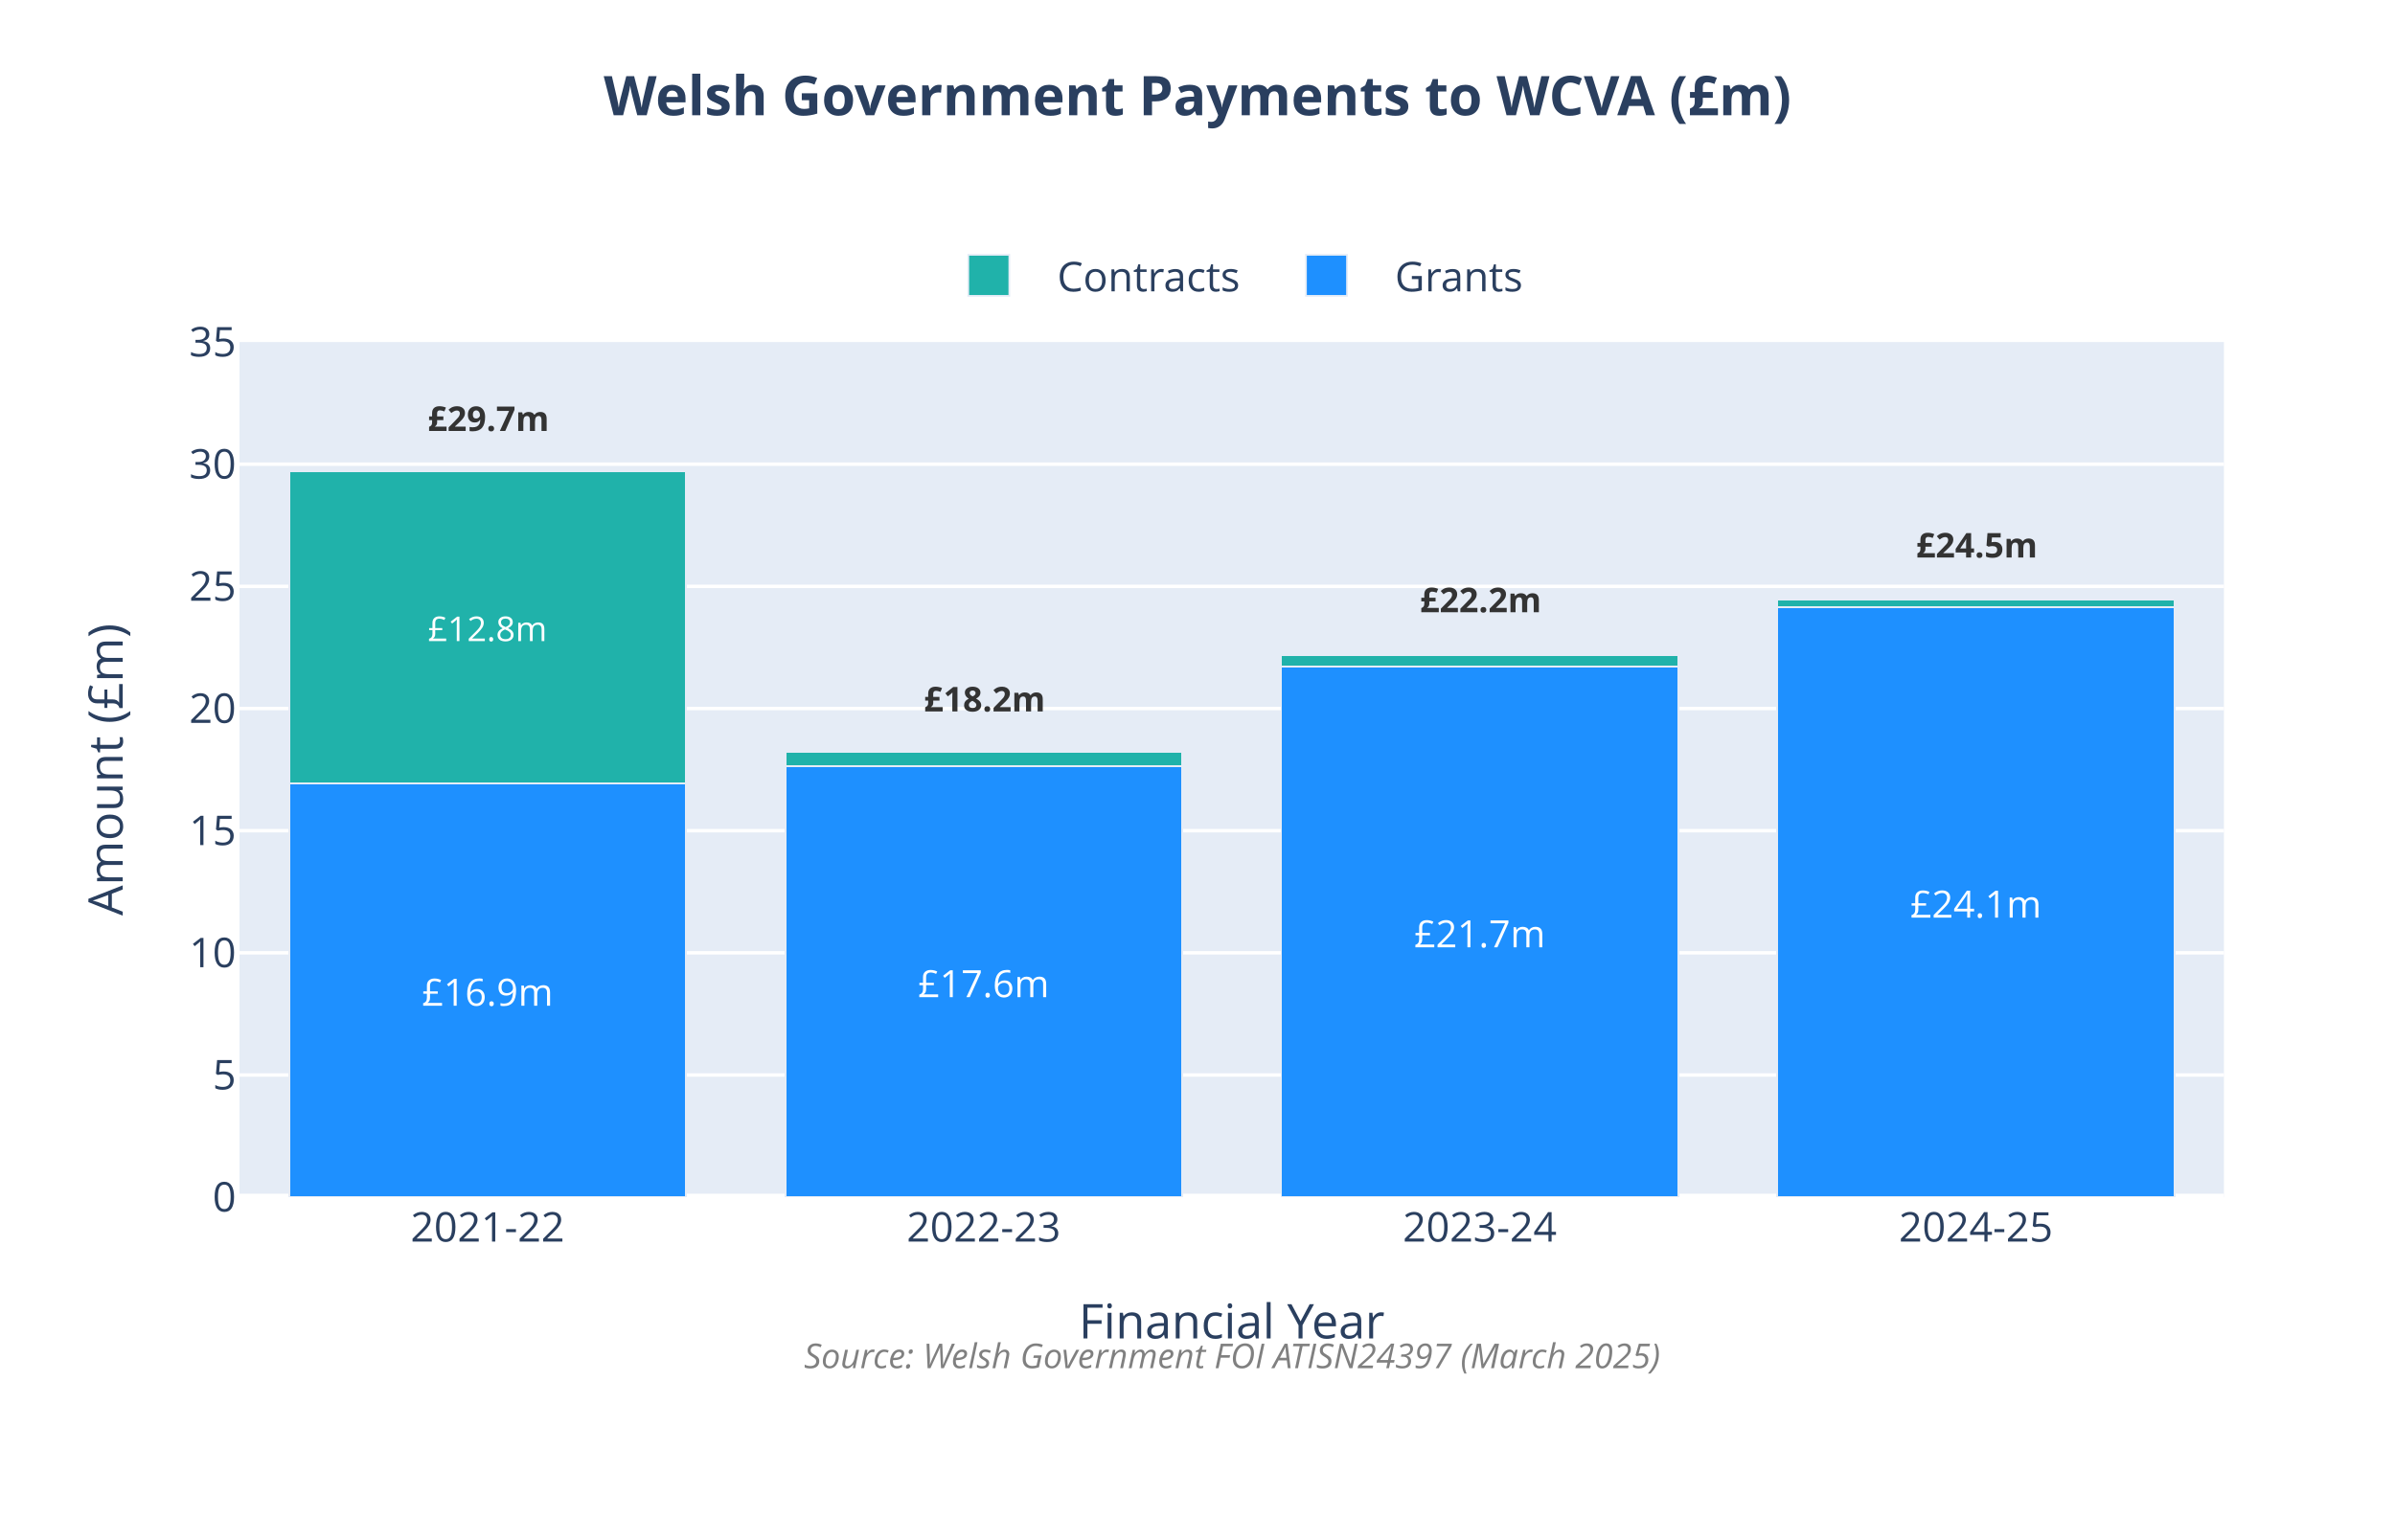
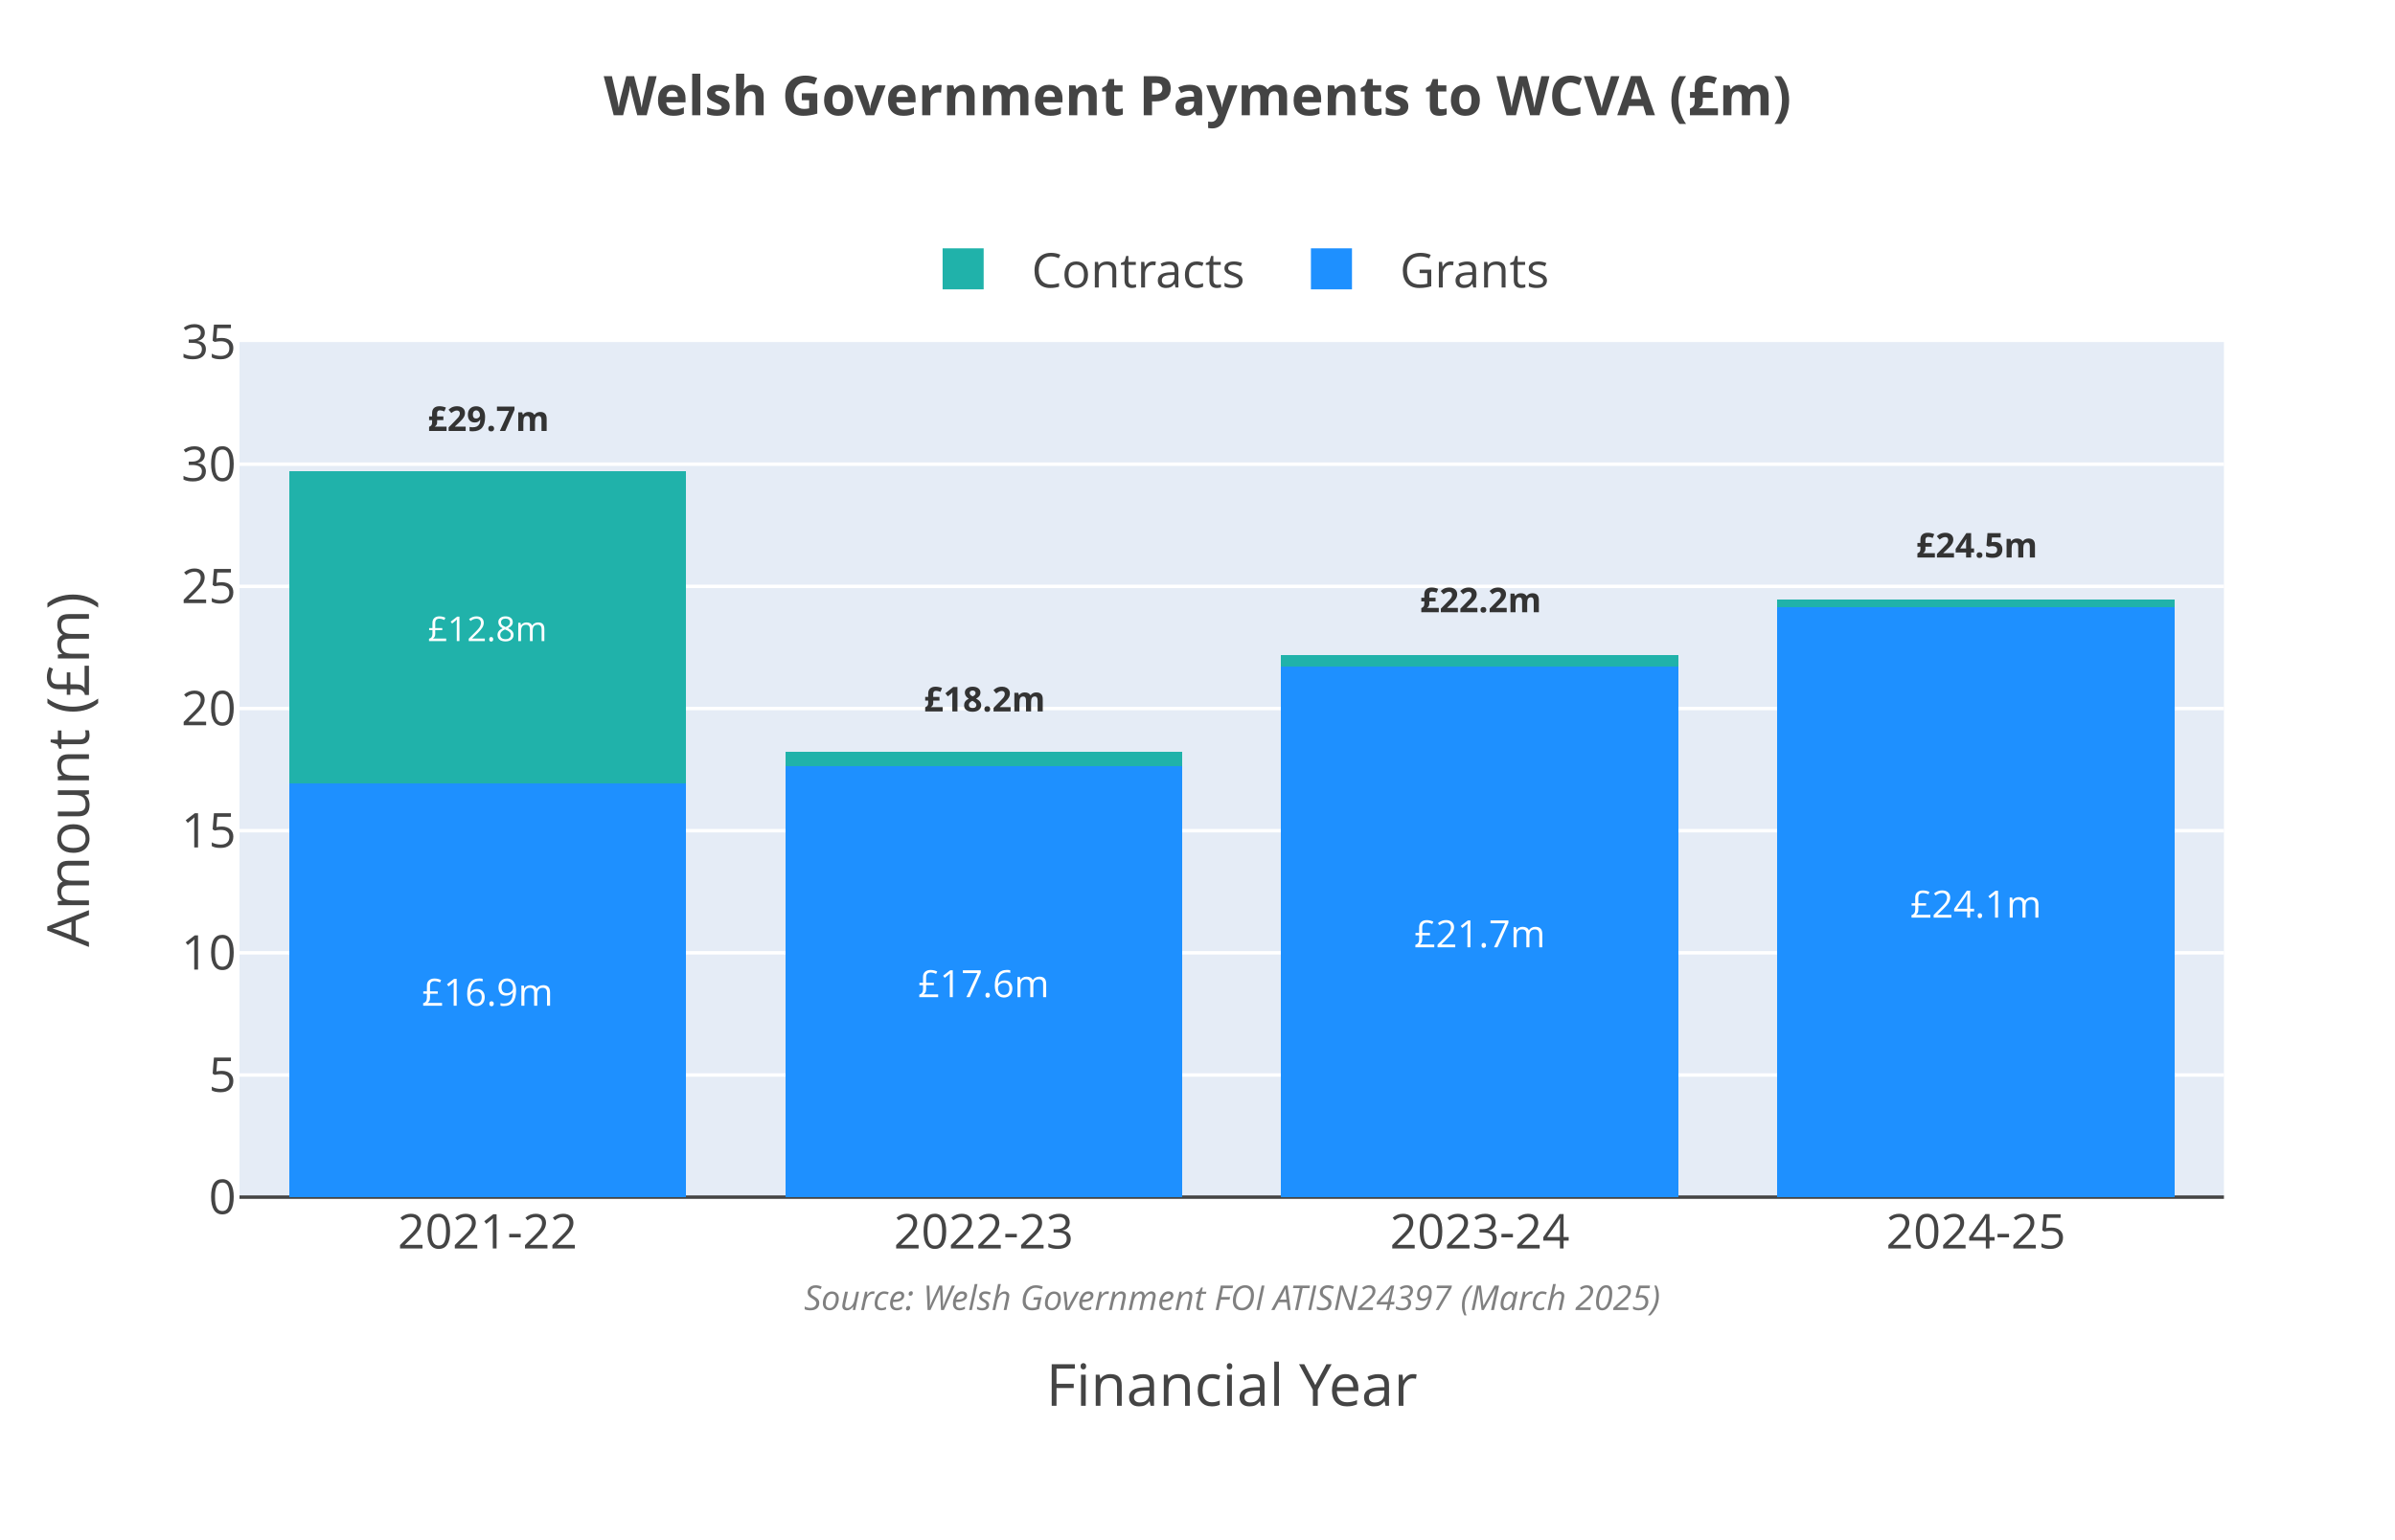
<svg xmlns="http://www.w3.org/2000/svg" class="main-svg" width="700" height="450" style="" viewBox="0 0 700 450">
  <rect x="0" y="0" width="700" height="450" style="fill: rgb(255, 255, 255); fill-opacity: 1;" />
-   <defs id="defs-5a9258">
+   <defs id="defs-9838c6">
    <g class="clips">
-       <clipPath id="clip5a9258xyplot" class="plotclip">
+       <clipPath id="clip9838c6xyplot" class="plotclip">
        <rect width="580" height="250" />
      </clipPath>
-       <clipPath class="axesclip" id="clip5a9258x">
+       <clipPath class="axesclip" id="clip9838c6x">
        <rect x="70" y="0" width="580" height="450" />
      </clipPath>
-       <clipPath class="axesclip" id="clip5a9258y">
+       <clipPath class="axesclip" id="clip9838c6y">
        <rect x="0" y="100" width="700" height="250" />
      </clipPath>
-       <clipPath class="axesclip" id="clip5a9258xy">
+       <clipPath class="axesclip" id="clip9838c6xy">
        <rect x="70" y="100" width="580" height="250" />
      </clipPath>
    </g>
    <g class="gradients" />
    <g class="patterns" />
  </defs>
  <g class="bglayer">
    <rect class="bg" x="70" y="100" width="580" height="250" style="fill: rgb(229, 236, 246); fill-opacity: 1; stroke-width: 0;" />
  </g>
  <g class="layer-below">
    <g class="imagelayer" />
    <g class="shapelayer" />
  </g>
  <g class="cartesianlayer">
    <g class="subplot xy">
      <g class="layer-subplot">
        <g class="shapelayer" />
        <g class="imagelayer" />
      </g>
      <g class="minor-gridlayer">
        <g class="x" />
        <g class="y" />
      </g>
      <g class="gridlayer">
        <g class="x" />
        <g class="y">
          <path class="ygrid crisp" transform="translate(0,314.29)" d="M70,0h580" style="stroke: rgb(255, 255, 255); stroke-opacity: 1; stroke-width: 1px;" />
          <path class="ygrid crisp" transform="translate(0,278.57)" d="M70,0h580" style="stroke: rgb(255, 255, 255); stroke-opacity: 1; stroke-width: 1px;" />
          <path class="ygrid crisp" transform="translate(0,242.86)" d="M70,0h580" style="stroke: rgb(255, 255, 255); stroke-opacity: 1; stroke-width: 1px;" />
          <path class="ygrid crisp" transform="translate(0,207.14)" d="M70,0h580" style="stroke: rgb(255, 255, 255); stroke-opacity: 1; stroke-width: 1px;" />
          <path class="ygrid crisp" transform="translate(0,171.43)" d="M70,0h580" style="stroke: rgb(255, 255, 255); stroke-opacity: 1; stroke-width: 1px;" />
          <path class="ygrid crisp" transform="translate(0,135.71)" d="M70,0h580" style="stroke: rgb(255, 255, 255); stroke-opacity: 1; stroke-width: 1px;" />
        </g>
      </g>
      <g class="zerolinelayer">
-         <path class="yzl zl crisp" transform="translate(0,350)" d="M70,0h580" style="stroke: rgb(255, 255, 255); stroke-opacity: 1; stroke-width: 2px;" />
+         <path class="yzl zl crisp" transform="translate(0,350)" d="M70,0h580" style="stroke: rgb(68, 68, 68); stroke-opacity: 1; stroke-width: 1px;" />
      </g>
      <g class="layer-between">
        <g class="shapelayer" />
        <g class="imagelayer" />
      </g>
      <path class="xlines-below" />
      <path class="ylines-below" />
      <g class="overlines-below" />
      <g class="xaxislayer-below" />
      <g class="yaxislayer-below" />
      <g class="overaxes-below" />
      <g class="overplot">
        <g class="xy" transform="translate(70,100)">
          <g class="barlayer mlayer">
            <g class="trace bars" shape-rendering="crispEdges" style="opacity: 1;">
              <g class="points">
                <g class="point">
-                   <path d="M14.5,250V129.07H130.5V250Z" clip-path="url(#clip5a9258xyplot)" style="vector-effect: none; opacity: 1; stroke-width: 0.5px; fill: rgb(30, 144, 255); fill-opacity: 1; stroke: rgb(229, 236, 246); stroke-opacity: 1;" />
+                   <path d="M14.5,250V129.07H130.5V250Z" clip-path="url(#clip9838c6xyplot)" style="vector-effect: none; opacity: 1; stroke-width: 0px; fill: rgb(30, 144, 255); fill-opacity: 1;" />
                  <text class="bartext bartext-inside" text-anchor="middle" data-notex="1" x="0" y="0" style="font-family: 'Open Sans', verdana, arial, sans-serif; font-size: 11px; fill: rgb(255, 255, 255); fill-opacity: 1; white-space: pre;" transform="translate(72.5,194.035)">£16.9m</text>
                </g>
                <g class="point">
-                   <path d="M159.5,250V124.07H275.5V250Z" clip-path="url(#clip5a9258xyplot)" style="vector-effect: none; opacity: 1; stroke-width: 0.5px; fill: rgb(30, 144, 255); fill-opacity: 1; stroke: rgb(229, 236, 246); stroke-opacity: 1;" />
+                   <path d="M159.5,250V124.07H275.5V250Z" clip-path="url(#clip9838c6xyplot)" style="vector-effect: none; opacity: 1; stroke-width: 0px; fill: rgb(30, 144, 255); fill-opacity: 1;" />
                  <text class="bartext bartext-inside" text-anchor="middle" data-notex="1" x="0" y="0" style="font-family: 'Open Sans', verdana, arial, sans-serif; font-size: 11px; fill: rgb(255, 255, 255); fill-opacity: 1; white-space: pre;" transform="translate(217.5,191.535)">£17.6m</text>
                </g>
                <g class="point">
-                   <path d="M304.5,250V94.93H420.5V250Z" clip-path="url(#clip5a9258xyplot)" style="vector-effect: none; opacity: 1; stroke-width: 0.5px; fill: rgb(30, 144, 255); fill-opacity: 1; stroke: rgb(229, 236, 246); stroke-opacity: 1;" />
+                   <path d="M304.5,250V94.93H420.5V250Z" clip-path="url(#clip9838c6xyplot)" style="vector-effect: none; opacity: 1; stroke-width: 0px; fill: rgb(30, 144, 255); fill-opacity: 1;" />
                  <text class="bartext bartext-inside" text-anchor="middle" data-notex="1" x="0" y="0" style="font-family: 'Open Sans', verdana, arial, sans-serif; font-size: 11px; fill: rgb(255, 255, 255); fill-opacity: 1; white-space: pre;" transform="translate(362.5,176.965)">£21.7m</text>
                </g>
                <g class="point">
-                   <path d="M449.5,250V77.57H565.5V250Z" clip-path="url(#clip5a9258xyplot)" style="vector-effect: none; opacity: 1; stroke-width: 0.5px; fill: rgb(30, 144, 255); fill-opacity: 1; stroke: rgb(229, 236, 246); stroke-opacity: 1;" />
+                   <path d="M449.5,250V77.57H565.5V250Z" clip-path="url(#clip9838c6xyplot)" style="vector-effect: none; opacity: 1; stroke-width: 0px; fill: rgb(30, 144, 255); fill-opacity: 1;" />
                  <text class="bartext bartext-inside" text-anchor="middle" data-notex="1" x="0" y="0" style="font-family: 'Open Sans', verdana, arial, sans-serif; font-size: 11px; fill: rgb(255, 255, 255); fill-opacity: 1; white-space: pre;" transform="translate(507.5,168.285)">£24.1m</text>
                </g>
              </g>
            </g>
            <g class="trace bars" shape-rendering="crispEdges" style="opacity: 1;">
              <g class="points">
                <g class="point">
-                   <path d="M14.5,129.07V37.79H130.5V129.07Z" clip-path="url(#clip5a9258xyplot)" style="vector-effect: none; opacity: 1; stroke-width: 0.5px; fill: rgb(32, 178, 170); fill-opacity: 1; stroke: rgb(229, 236, 246); stroke-opacity: 1;" />
+                   <path d="M14.5,129.07V37.79H130.5V129.07Z" clip-path="url(#clip9838c6xyplot)" style="vector-effect: none; opacity: 1; stroke-width: 0px; fill: rgb(32, 178, 170); fill-opacity: 1;" />
                  <text class="bartext bartext-inside" text-anchor="middle" data-notex="1" x="0" y="0" style="font-family: 'Open Sans', verdana, arial, sans-serif; font-size: 10px; fill: rgb(255, 255, 255); fill-opacity: 1; white-space: pre;" transform="translate(72.5,87.43)">£12.8m</text>
                </g>
                <g class="point">
-                   <path d="M159.5,124.07V119.79H275.5V124.07Z" clip-path="url(#clip5a9258xyplot)" style="vector-effect: none; opacity: 1; stroke-width: 0.5px; fill: rgb(32, 178, 170); fill-opacity: 1; stroke: rgb(229, 236, 246); stroke-opacity: 1;" />
-                 </g>
-                 <g class="point">
-                   <path d="M304.5,94.93V91.5H420.5V94.93Z" clip-path="url(#clip5a9258xyplot)" style="vector-effect: none; opacity: 1; stroke-width: 0.5px; fill: rgb(32, 178, 170); fill-opacity: 1; stroke: rgb(229, 236, 246); stroke-opacity: 1;" />
-                 </g>
-                 <g class="point">
-                   <path d="M449.5,77.57V75.21H565.5V77.57Z" clip-path="url(#clip5a9258xyplot)" style="vector-effect: none; opacity: 1; stroke-width: 0.5px; fill: rgb(32, 178, 170); fill-opacity: 1; stroke: rgb(229, 236, 246); stroke-opacity: 1;" />
+                   <path d="M159.5,124.07V119.79H275.5V124.07Z" clip-path="url(#clip9838c6xyplot)" style="vector-effect: none; opacity: 1; stroke-width: 0px; fill: rgb(32, 178, 170); fill-opacity: 1;" />
+                 </g>
+                 <g class="point">
+                   <path d="M304.5,94.93V91.5H420.5V94.93Z" clip-path="url(#clip9838c6xyplot)" style="vector-effect: none; opacity: 1; stroke-width: 0px; fill: rgb(32, 178, 170); fill-opacity: 1;" />
+                 </g>
+                 <g class="point">
+                   <path d="M449.5,77.57V75.21H565.5V77.57Z" clip-path="url(#clip9838c6xyplot)" style="vector-effect: none; opacity: 1; stroke-width: 0px; fill: rgb(32, 178, 170); fill-opacity: 1;" />
                </g>
              </g>
            </g>
          </g>
        </g>
      </g>
      <g class="zerolinelayer-above" />
      <path class="xlines-above crisp" d="M0,0" style="fill: none;" />
      <path class="ylines-above crisp" d="M0,0" style="fill: none;" />
      <g class="overlines-above" />
      <g class="xaxislayer-above">
        <g class="xtick">
-           <text text-anchor="middle" x="0" y="363" transform="translate(142.5,0)" style="font-family: 'Open Sans', verdana, arial, sans-serif; font-size: 12px; fill: rgb(42, 63, 95); fill-opacity: 1; white-space: pre;">2021-22</text>
-         </g>
-         <g class="xtick">
-           <text text-anchor="middle" x="0" y="363" transform="translate(287.5,0)" style="font-family: 'Open Sans', verdana, arial, sans-serif; font-size: 12px; fill: rgb(42, 63, 95); fill-opacity: 1; white-space: pre;">2022-23</text>
-         </g>
-         <g class="xtick">
-           <text text-anchor="middle" x="0" y="363" transform="translate(432.5,0)" style="font-family: 'Open Sans', verdana, arial, sans-serif; font-size: 12px; fill: rgb(42, 63, 95); fill-opacity: 1; white-space: pre;">2023-24</text>
-         </g>
-         <g class="xtick">
-           <text text-anchor="middle" x="0" y="363" transform="translate(577.5,0)" style="font-family: 'Open Sans', verdana, arial, sans-serif; font-size: 12px; fill: rgb(42, 63, 95); fill-opacity: 1; white-space: pre;">2024-25</text>
+           <text text-anchor="middle" x="0" y="365" transform="translate(142.5,0)" style="font-family: 'Open Sans', verdana, arial, sans-serif; font-size: 14px; fill: rgb(68, 68, 68); fill-opacity: 1; white-space: pre;">2021-22</text>
+         </g>
+         <g class="xtick">
+           <text text-anchor="middle" x="0" y="365" transform="translate(287.5,0)" style="font-family: 'Open Sans', verdana, arial, sans-serif; font-size: 14px; fill: rgb(68, 68, 68); fill-opacity: 1; white-space: pre;">2022-23</text>
+         </g>
+         <g class="xtick">
+           <text text-anchor="middle" x="0" y="365" transform="translate(432.5,0)" style="font-family: 'Open Sans', verdana, arial, sans-serif; font-size: 14px; fill: rgb(68, 68, 68); fill-opacity: 1; white-space: pre;">2023-24</text>
+         </g>
+         <g class="xtick">
+           <text text-anchor="middle" x="0" y="365" transform="translate(577.5,0)" style="font-family: 'Open Sans', verdana, arial, sans-serif; font-size: 14px; fill: rgb(68, 68, 68); fill-opacity: 1; white-space: pre;">2024-25</text>
        </g>
      </g>
      <g class="yaxislayer-above">
        <g class="ytick">
-           <text text-anchor="end" x="69" y="4.2" transform="translate(0,350)" style="font-family: 'Open Sans', verdana, arial, sans-serif; font-size: 12px; fill: rgb(42, 63, 95); fill-opacity: 1; white-space: pre;">0</text>
-         </g>
-         <g class="ytick">
-           <text text-anchor="end" x="69" y="4.2" style="font-family: 'Open Sans', verdana, arial, sans-serif; font-size: 12px; fill: rgb(42, 63, 95); fill-opacity: 1; white-space: pre;" transform="translate(0,314.29)">5</text>
-         </g>
-         <g class="ytick">
-           <text text-anchor="end" x="69" y="4.2" style="font-family: 'Open Sans', verdana, arial, sans-serif; font-size: 12px; fill: rgb(42, 63, 95); fill-opacity: 1; white-space: pre;" transform="translate(0,278.57)">10</text>
-         </g>
-         <g class="ytick">
-           <text text-anchor="end" x="69" y="4.2" style="font-family: 'Open Sans', verdana, arial, sans-serif; font-size: 12px; fill: rgb(42, 63, 95); fill-opacity: 1; white-space: pre;" transform="translate(0,242.86)">15</text>
-         </g>
-         <g class="ytick">
-           <text text-anchor="end" x="69" y="4.2" style="font-family: 'Open Sans', verdana, arial, sans-serif; font-size: 12px; fill: rgb(42, 63, 95); fill-opacity: 1; white-space: pre;" transform="translate(0,207.14)">20</text>
-         </g>
-         <g class="ytick">
-           <text text-anchor="end" x="69" y="4.2" style="font-family: 'Open Sans', verdana, arial, sans-serif; font-size: 12px; fill: rgb(42, 63, 95); fill-opacity: 1; white-space: pre;" transform="translate(0,171.43)">25</text>
-         </g>
-         <g class="ytick">
-           <text text-anchor="end" x="69" y="4.2" style="font-family: 'Open Sans', verdana, arial, sans-serif; font-size: 12px; fill: rgb(42, 63, 95); fill-opacity: 1; white-space: pre;" transform="translate(0,135.71)">30</text>
-         </g>
-         <g class="ytick">
-           <text text-anchor="end" x="69" y="4.2" style="font-family: 'Open Sans', verdana, arial, sans-serif; font-size: 12px; fill: rgb(42, 63, 95); fill-opacity: 1; white-space: pre;" transform="translate(0,100)">35</text>
+           <text text-anchor="end" x="69" y="4.9" transform="translate(0,350)" style="font-family: 'Open Sans', verdana, arial, sans-serif; font-size: 14px; fill: rgb(68, 68, 68); fill-opacity: 1; white-space: pre;">0</text>
+         </g>
+         <g class="ytick">
+           <text text-anchor="end" x="69" y="4.9" style="font-family: 'Open Sans', verdana, arial, sans-serif; font-size: 14px; fill: rgb(68, 68, 68); fill-opacity: 1; white-space: pre;" transform="translate(0,314.29)">5</text>
+         </g>
+         <g class="ytick">
+           <text text-anchor="end" x="69" y="4.9" style="font-family: 'Open Sans', verdana, arial, sans-serif; font-size: 14px; fill: rgb(68, 68, 68); fill-opacity: 1; white-space: pre;" transform="translate(0,278.57)">10</text>
+         </g>
+         <g class="ytick">
+           <text text-anchor="end" x="69" y="4.9" style="font-family: 'Open Sans', verdana, arial, sans-serif; font-size: 14px; fill: rgb(68, 68, 68); fill-opacity: 1; white-space: pre;" transform="translate(0,242.86)">15</text>
+         </g>
+         <g class="ytick">
+           <text text-anchor="end" x="69" y="4.9" style="font-family: 'Open Sans', verdana, arial, sans-serif; font-size: 14px; fill: rgb(68, 68, 68); fill-opacity: 1; white-space: pre;" transform="translate(0,207.14)">20</text>
+         </g>
+         <g class="ytick">
+           <text text-anchor="end" x="69" y="4.9" style="font-family: 'Open Sans', verdana, arial, sans-serif; font-size: 14px; fill: rgb(68, 68, 68); fill-opacity: 1; white-space: pre;" transform="translate(0,171.43)">25</text>
+         </g>
+         <g class="ytick">
+           <text text-anchor="end" x="69" y="4.9" style="font-family: 'Open Sans', verdana, arial, sans-serif; font-size: 14px; fill: rgb(68, 68, 68); fill-opacity: 1; white-space: pre;" transform="translate(0,135.71)">30</text>
+         </g>
+         <g class="ytick">
+           <text text-anchor="end" x="69" y="4.9" style="font-family: 'Open Sans', verdana, arial, sans-serif; font-size: 14px; fill: rgb(68, 68, 68); fill-opacity: 1; white-space: pre;" transform="translate(0,100)">35</text>
        </g>
      </g>
      <g class="overaxes-above" />
    </g>
  </g>
  <g class="polarlayer" />
  <g class="smithlayer" />
  <g class="ternarylayer" />
  <g class="geolayer" />
  <g class="funnelarealayer" />
  <g class="pielayer" />
  <g class="iciclelayer" />
  <g class="treemaplayer" />
  <g class="sunburstlayer" />
  <g class="glimages" />
-   <defs id="topdefs-5a9258">
+   <defs id="topdefs-9838c6">
    <g class="clips" />
-     <clipPath id="legend5a9258">
-       <rect width="182" height="29" x="0" y="0" />
+     <clipPath id="legend9838c6">
+       <rect width="197" height="32" x="0" y="0" />
    </clipPath>
  </defs>
  <g class="layer-above">
    <g class="imagelayer" />
    <g class="shapelayer" />
  </g>
  <g class="infolayer">
-     <g class="legend" pointer-events="all" transform="translate(269,66)">
-       <rect class="bg" shape-rendering="crispEdges" style="stroke: rgb(68, 68, 68); stroke-opacity: 1; fill: rgb(255, 255, 255); fill-opacity: 1; stroke-width: 0px;" width="182" height="29" x="0" y="0" />
-       <g class="scrollbox" transform="" clip-path="url(#legend5a9258)">
+     <g class="legend" pointer-events="all" transform="translate(261.5,63)">
+       <rect class="bg" shape-rendering="crispEdges" style="stroke: rgb(68, 68, 68); stroke-opacity: 1; fill: rgb(255, 255, 255); fill-opacity: 1; stroke-width: 0px;" width="197" height="32" x="0" y="0" />
+       <g class="scrollbox" transform="" clip-path="url(#legend9838c6)">
        <g class="groups">
-           <g class="traces" transform="translate(0,14.5)" style="opacity: 1;">
-             <text class="legendtext" text-anchor="start" x="40" y="4.68" style="font-family: 'Open Sans', verdana, arial, sans-serif; font-size: 12px; fill: rgb(42, 63, 95); fill-opacity: 1; white-space: pre;">Contracts</text>
+           <g class="traces" transform="translate(0,15.6)" style="opacity: 1;">
+             <text class="legendtext" text-anchor="start" x="40" y="5.46" style="font-family: 'Open Sans', verdana, arial, sans-serif; font-size: 14px; fill: rgb(68, 68, 68); fill-opacity: 1; white-space: pre;">Contracts</text>
            <g class="layers" style="opacity: 1;">
              <g class="legendfill" />
              <g class="legendlines" />
              <g class="legendsymbols">
                <g class="legendpoints">
-                   <path class="legendundefined" d="M6,6H-6V-6H6Z" transform="translate(20,0)" style="stroke-width: 0.5px; fill: rgb(32, 178, 170); fill-opacity: 1; stroke: rgb(229, 236, 246); stroke-opacity: 1;" />
-                 </g>
-               </g>
-             </g>
-             <rect class="legendtoggle" x="0" y="-9.5" width="96.201" height="19" style="fill: rgb(0, 0, 0); fill-opacity: 0;" />
+                   <path class="legendundefined" d="M6,6H-6V-6H6Z" transform="translate(20,0)" style="stroke-width: 0px; fill: rgb(32, 178, 170); fill-opacity: 1;" />
+                 </g>
+               </g>
+             </g>
+             <rect class="legendtoggle" x="0" y="-10.6" width="105.151" height="21.2" style="fill: rgb(0, 0, 0); fill-opacity: 0;" />
          </g>
-           <g class="traces" transform="translate(98.70117,14.5)" style="opacity: 1;">
-             <text class="legendtext" text-anchor="start" x="40" y="4.68" style="font-family: 'Open Sans', verdana, arial, sans-serif; font-size: 12px; fill: rgb(42, 63, 95); fill-opacity: 1; white-space: pre;">Grants</text>
+           <g class="traces" transform="translate(107.6514,15.6)" style="opacity: 1;">
+             <text class="legendtext" text-anchor="start" x="40" y="5.46" style="font-family: 'Open Sans', verdana, arial, sans-serif; font-size: 14px; fill: rgb(68, 68, 68); fill-opacity: 1; white-space: pre;">Grants</text>
            <g class="layers" style="opacity: 1;">
              <g class="legendfill" />
              <g class="legendlines" />
              <g class="legendsymbols">
                <g class="legendpoints">
-                   <path class="legendundefined" d="M6,6H-6V-6H6Z" transform="translate(20,0)" style="stroke-width: 0.5px; fill: rgb(30, 144, 255); fill-opacity: 1; stroke: rgb(229, 236, 246); stroke-opacity: 1;" />
-                 </g>
-               </g>
-             </g>
-             <rect class="legendtoggle" x="0" y="-9.5" width="80.17" height="19" style="fill: rgb(0, 0, 0); fill-opacity: 0;" />
+                   <path class="legendundefined" d="M6,6H-6V-6H6Z" transform="translate(20,0)" style="stroke-width: 0px; fill: rgb(30, 144, 255); fill-opacity: 1;" />
+                 </g>
+               </g>
+             </g>
+             <rect class="legendtoggle" x="0" y="-10.6" width="86.448" height="21.2" style="fill: rgb(0, 0, 0); fill-opacity: 0;" />
          </g>
        </g>
      </g>
      <rect class="scrollbar" rx="20" ry="3" width="0" height="0" style="fill: rgb(128, 139, 164); fill-opacity: 1;" x="0" y="0" />
    </g>
    <g class="g-gtitle">
-       <text class="gtitle" x="350" y="22.5" text-anchor="middle" dy="0.7em" style="opacity: 1; font-family: 'Open Sans', verdana, arial, sans-serif; font-size: 16px; fill: rgb(42, 63, 95); fill-opacity: 1; white-space: pre;">
+       <text class="gtitle" x="350" y="22.5" text-anchor="middle" dy="0.7em" style="opacity: 1; font-family: 'Open Sans', verdana, arial, sans-serif; font-size: 16px; fill: rgb(68, 68, 68); fill-opacity: 1; white-space: pre;">
        <tspan style="font-weight:bold">Welsh Government Payments to WCVA (£m)</tspan>
      </text>
    </g>
    <g class="g-xtitle">
-       <text class="xtitle" x="360" y="391.3" text-anchor="middle" style="opacity: 1; font-family: 'Open Sans', verdana, arial, sans-serif; font-size: 14px; fill: rgb(42, 63, 95); fill-opacity: 1; white-space: pre;">Financial Year</text>
+       <text class="xtitle" x="360" y="411" text-anchor="middle" style="opacity: 1; font-family: 'Open Sans', verdana, arial, sans-serif; font-size: 17px; fill: rgb(68, 68, 68); fill-opacity: 1; white-space: pre;">Financial Year</text>
    </g>
    <g class="g-ytitle">
-       <text class="ytitle" transform="rotate(-90,35.86563,225)" x="35.866" y="225" text-anchor="middle" style="opacity: 1; font-family: 'Open Sans', verdana, arial, sans-serif; font-size: 14px; fill: rgb(42, 63, 95); fill-opacity: 1; white-space: pre;">Amount (£m)</text>
+       <text class="ytitle" transform="rotate(-90,26,225)" x="26" y="225" text-anchor="middle" style="opacity: 1; font-family: 'Open Sans', verdana, arial, sans-serif; font-size: 17px; fill: rgb(68, 68, 68); fill-opacity: 1; white-space: pre;">Amount (£m)</text>
    </g>
    <g class="annotation" data-index="0" style="opacity: 1;">
      <g class="annotation-text-g" transform="rotate(0,142.5,121.64)">
        <g class="cursor-pointer" transform="translate(123,113)">
          <rect class="bg" x="0.5" y="0.5" width="39" height="17" style="stroke-width: 1px; stroke: rgb(0, 0, 0); stroke-opacity: 0; fill: rgb(0, 0, 0); fill-opacity: 0;" />
          <text class="annotation-text" text-anchor="middle" x="19.758" y="13" style="font-family: 'Open Sans', verdana, arial, sans-serif; font-size: 10px; fill: rgb(51, 51, 51); fill-opacity: 1; white-space: pre;">
            <tspan style="font-weight:bold">£29.7m</tspan>
          </text>
        </g>
      </g>
    </g>
    <g class="annotation" data-index="1" style="opacity: 1;">
      <g class="annotation-text-g" transform="rotate(0,287.5,203.64)">
        <g class="cursor-pointer" transform="translate(268,195)">
          <rect class="bg" x="0.5" y="0.5" width="39" height="17" style="stroke-width: 1px; stroke: rgb(0, 0, 0); stroke-opacity: 0; fill: rgb(0, 0, 0); fill-opacity: 0;" />
          <text class="annotation-text" text-anchor="middle" x="19.758" y="13" style="font-family: 'Open Sans', verdana, arial, sans-serif; font-size: 10px; fill: rgb(51, 51, 51); fill-opacity: 1; white-space: pre;">
            <tspan style="font-weight:bold">£18.2m</tspan>
          </text>
        </g>
      </g>
    </g>
    <g class="annotation" data-index="2" style="opacity: 1;">
      <g class="annotation-text-g" transform="rotate(0,432.5,175.36)">
        <g class="cursor-pointer" transform="translate(413,166)">
          <rect class="bg" x="0.5" y="0.5" width="39" height="17" style="stroke-width: 1px; stroke: rgb(0, 0, 0); stroke-opacity: 0; fill: rgb(0, 0, 0); fill-opacity: 0;" />
          <text class="annotation-text" text-anchor="middle" x="19.758" y="13" style="font-family: 'Open Sans', verdana, arial, sans-serif; font-size: 10px; fill: rgb(51, 51, 51); fill-opacity: 1; white-space: pre;">
            <tspan style="font-weight:bold">£22.2m</tspan>
          </text>
        </g>
      </g>
    </g>
    <g class="annotation" data-index="3" style="opacity: 1;">
      <g class="annotation-text-g" transform="rotate(0,577.5,159.07)">
        <g class="cursor-pointer" transform="translate(558,150)">
          <rect class="bg" x="0.5" y="0.5" width="39" height="17" style="stroke-width: 1px; stroke: rgb(0, 0, 0); stroke-opacity: 0; fill: rgb(0, 0, 0); fill-opacity: 0;" />
          <text class="annotation-text" text-anchor="middle" x="19.758" y="13" style="font-family: 'Open Sans', verdana, arial, sans-serif; font-size: 10px; fill: rgb(51, 51, 51); fill-opacity: 1; white-space: pre;">
            <tspan style="font-weight:bold">£24.5m</tspan>
          </text>
        </g>
      </g>
    </g>
    <g class="annotation" data-index="4" style="opacity: 1;">
-       <g class="annotation-text-g" transform="rotate(0,360,396)">
-         <g class="cursor-pointer" transform="translate(233,387)">
+       <g class="annotation-text-g" transform="rotate(0,360,378.5)">
+         <g class="cursor-pointer" transform="translate(233,370)">
          <rect class="bg" x="0.5" y="0.5" width="253" height="17" style="stroke-width: 1px; stroke: rgb(0, 0, 0); stroke-opacity: 0; fill: rgb(0, 0, 0); fill-opacity: 0;" />
          <text class="annotation-text" text-anchor="middle" x="127.133" y="13" style="font-family: 'Open Sans', verdana, arial, sans-serif; font-size: 10px; fill: rgb(128, 128, 128); fill-opacity: 1; white-space: pre;">
            <tspan style="font-style:italic">Source: Welsh Government FOI ATISN24397 (March 2025)</tspan>
          </text>
        </g>
      </g>
    </g>
  </g>
</svg>
